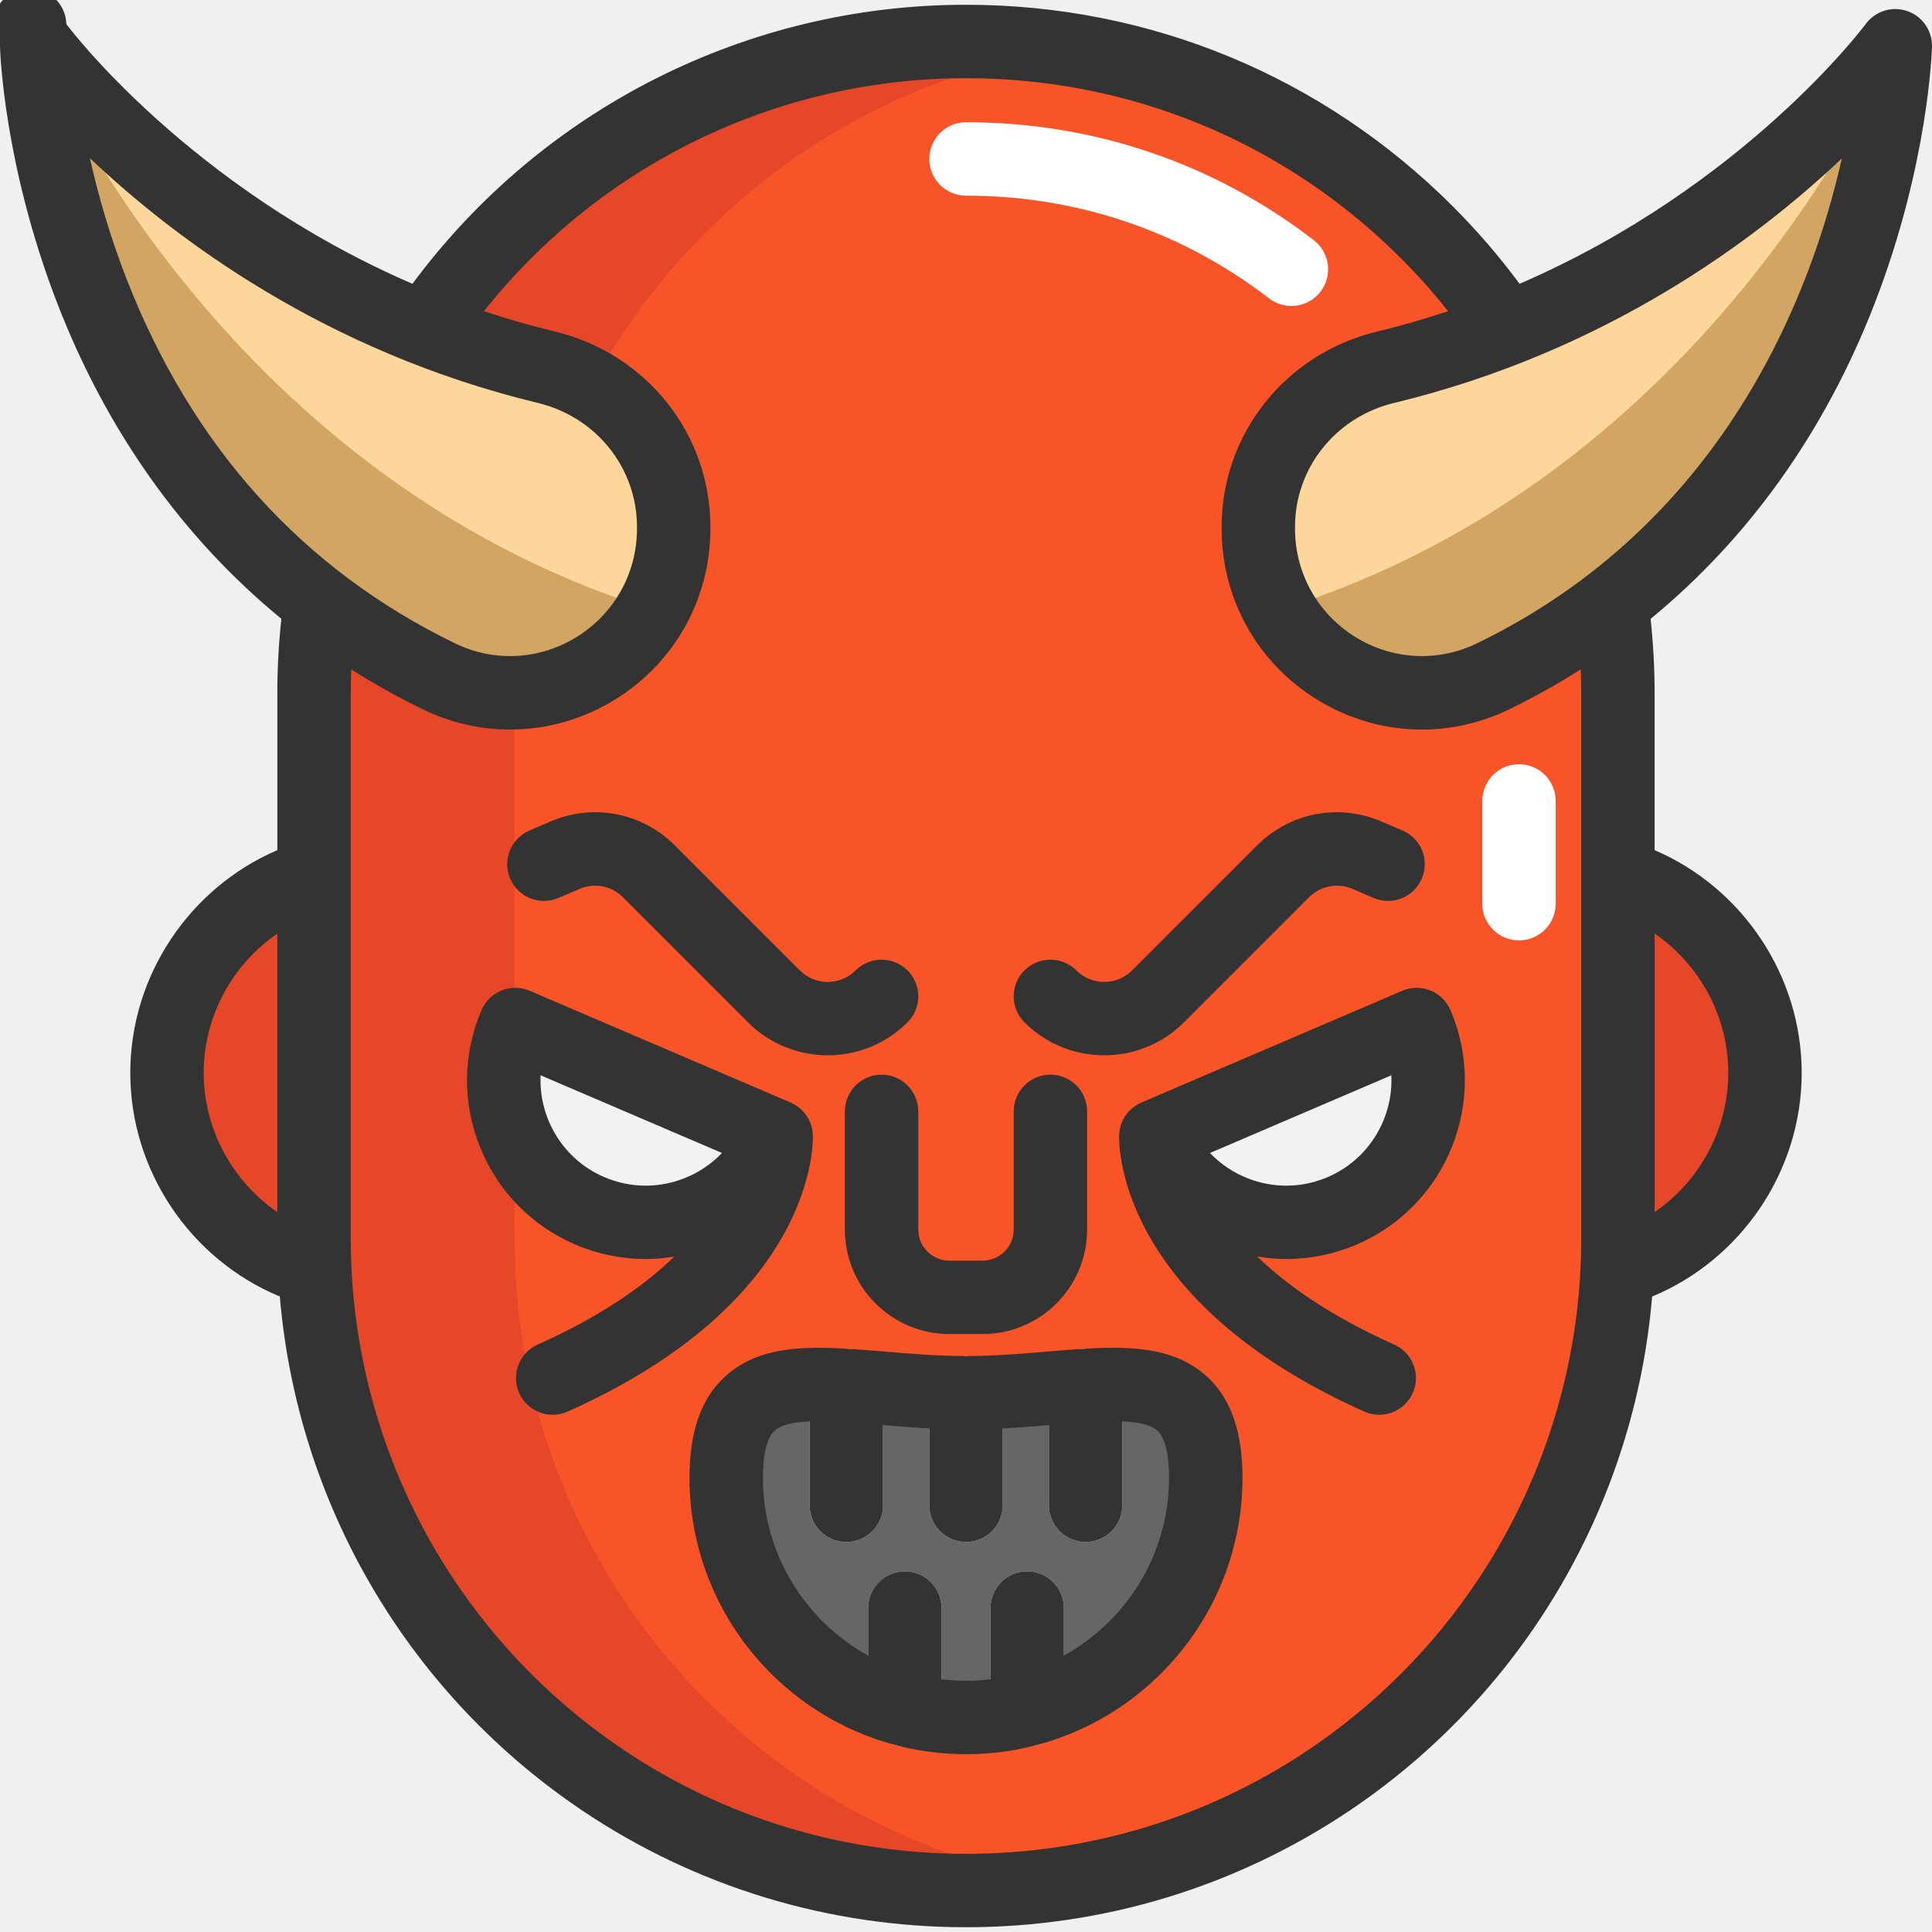
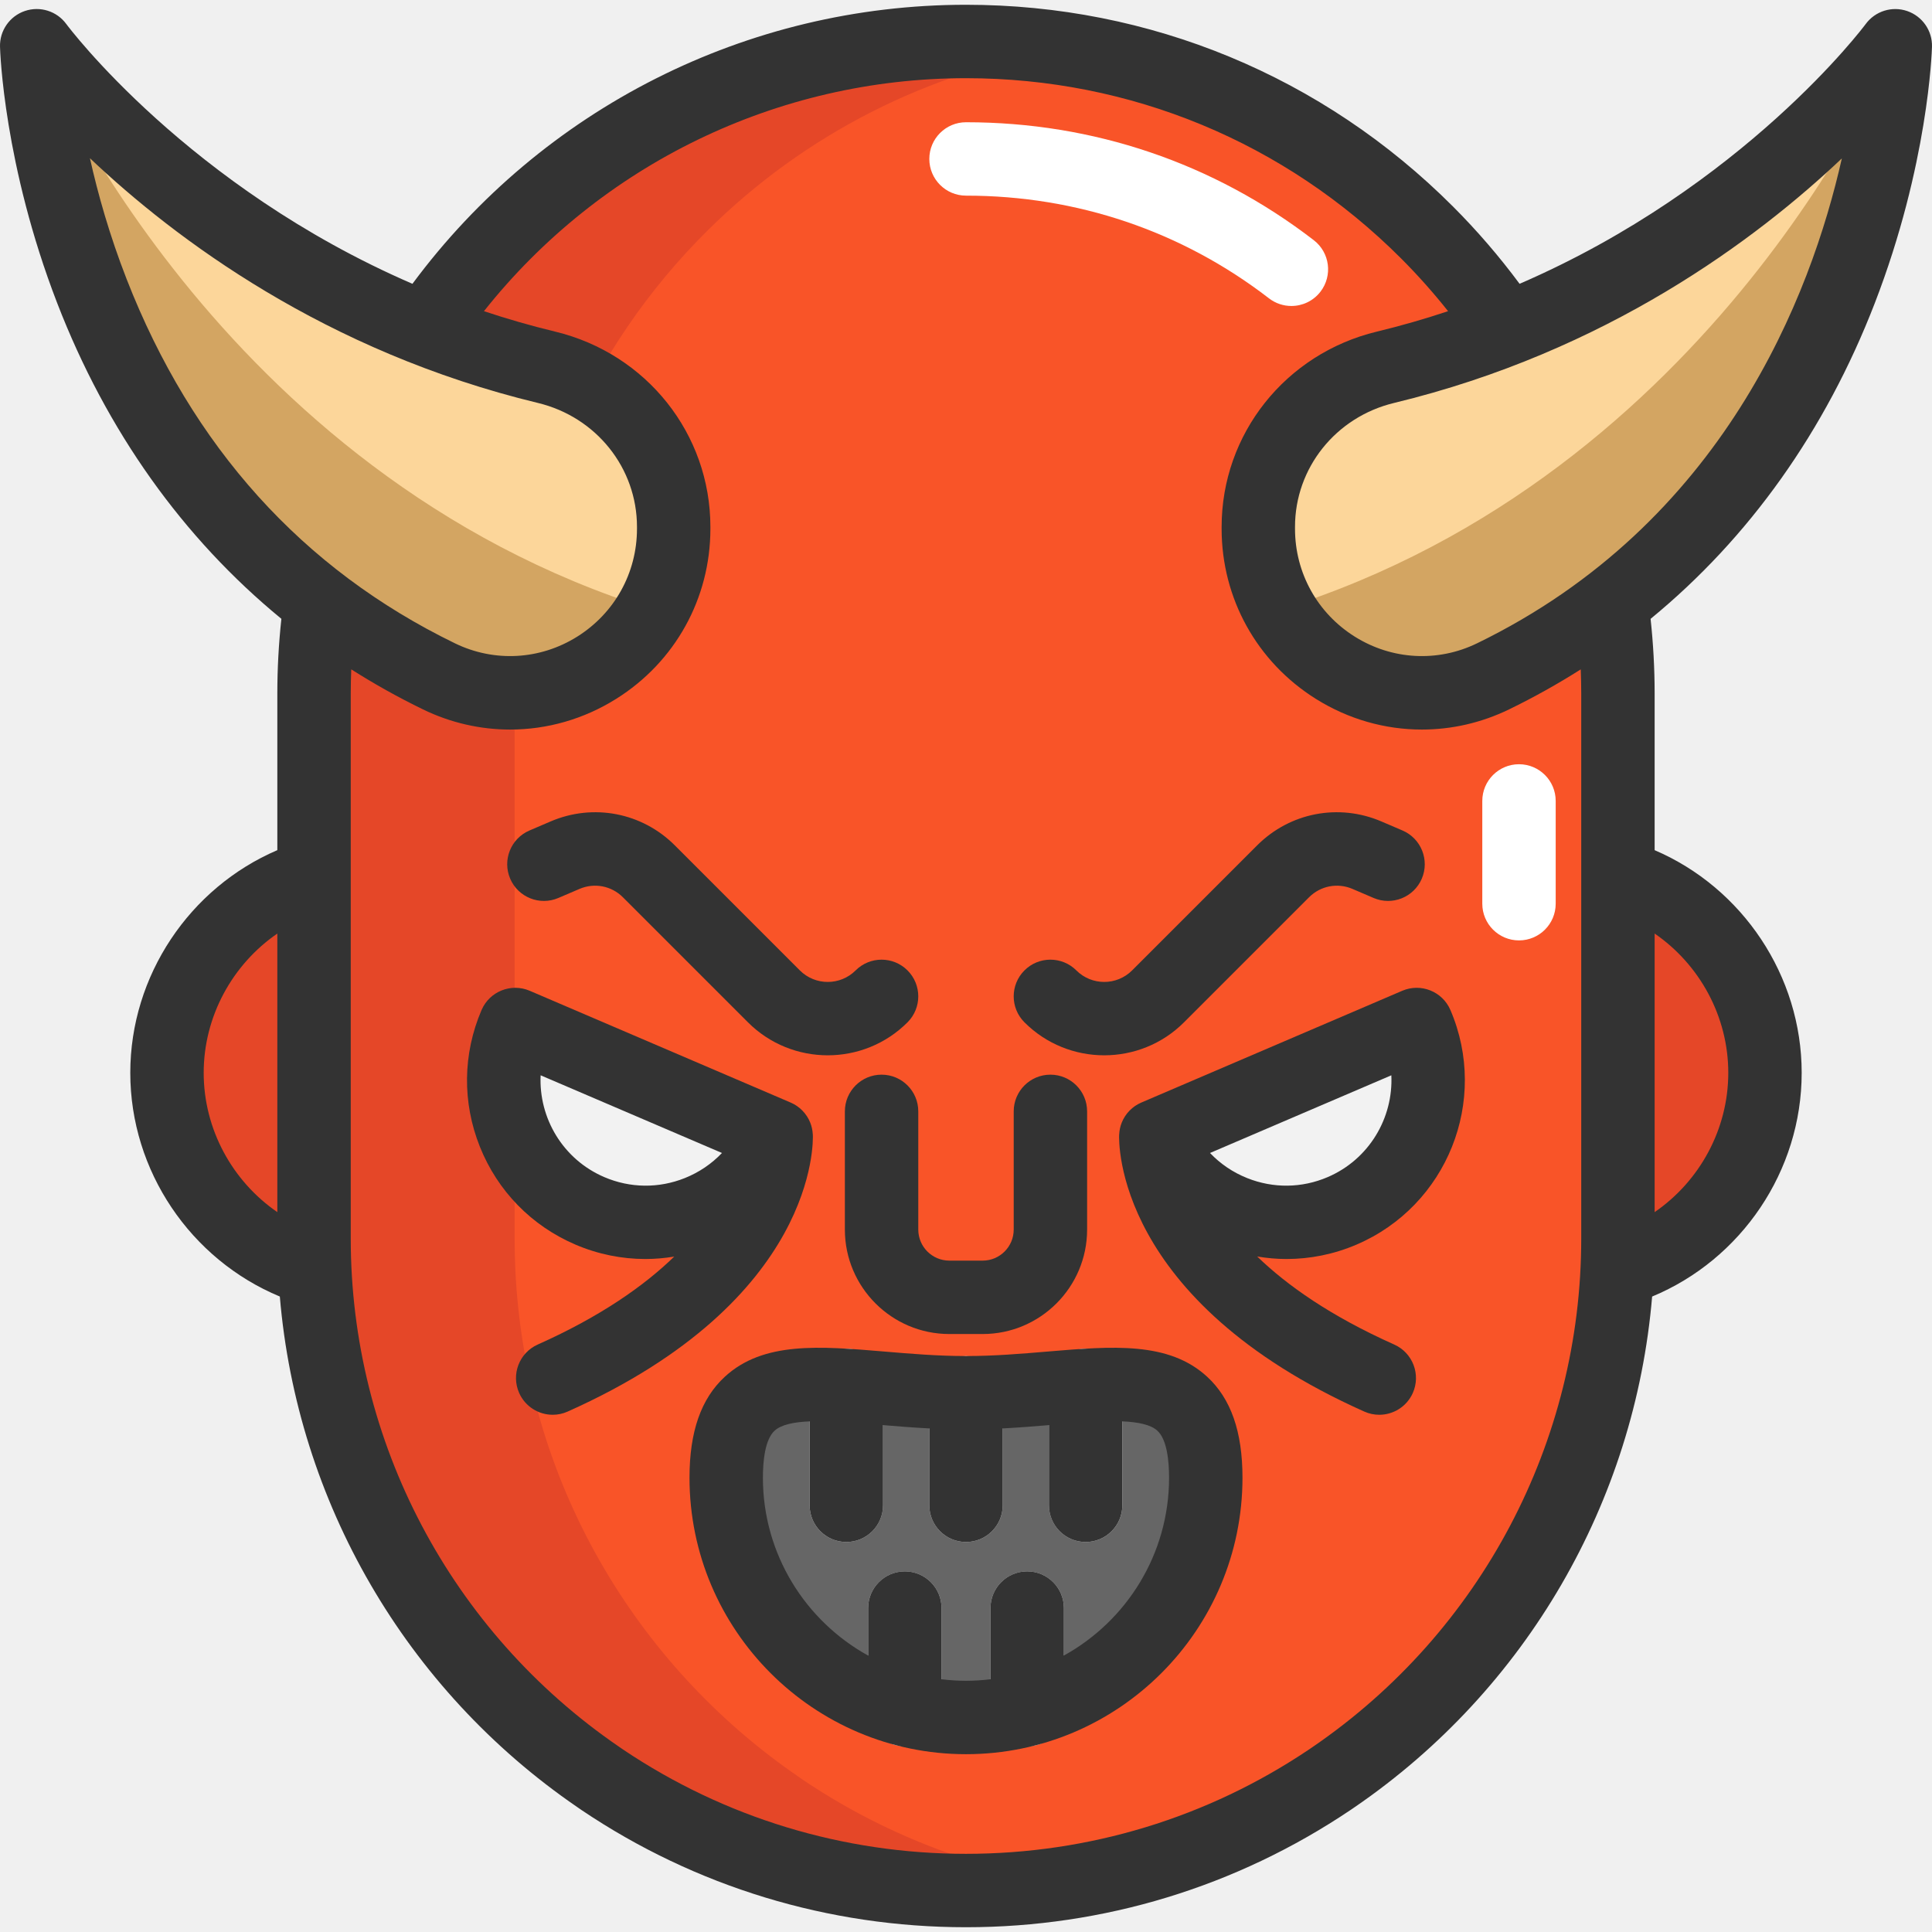
- <svg xmlns="http://www.w3.org/2000/svg" viewBox="0 0 512.001 512.001">
-   <path d="M306.297 301.13c8.183 19.09 30.295 27.934 49.384 19.751 19.09-8.17 27.934-30.282 19.764-49.371l-69.148 29.62zm-18.584 66.036c-9.324.571-20.153 1.932-31.708 1.932h-.013c-11.542 0-22.371-1.362-31.708-1.932-19.038-1.193-31.838.895-31.838 24.446 0 29.491 20.101 54.299 47.348 61.458a63.507 63.507 0 0 0 16.198 2.088c5.602 0 11.036-.726 16.224-2.088 27.247-7.172 47.322-31.968 47.322-61.458 0-23.551-12.8-25.639-31.825-24.446zM205.7 301.13l-69.149-29.62c-8.183 19.09.674 41.201 19.764 49.371 19.09 8.183 41.202-.661 49.385-19.751zm223.072-16.807v43.925c0 2.788-.065 5.564-.195 8.326-2.646 55.804-31.773 104.67-75.075 134.329-.376.272-.765.519-1.141.778-27.519 18.519-60.667 29.335-96.357 29.335s-68.837-10.816-96.37-29.335c-.363-.259-.752-.506-1.128-.778-43.315-29.659-72.443-78.525-75.088-134.329a177.09 177.09 0 0 1-.195-8.326V183.777c0-8.118.558-16.107 1.647-23.927 9.298 7.146 19.738 13.708 31.462 19.401 28.751 13.954 62.197-7.172 62.197-39.126v-.506c0-20.218-14.019-37.531-33.679-42.278a244.098 244.098 0 0 1-32.123-10.167c31.06-45.961 83.634-76.178 143.277-76.178 47.711 0 90.91 19.336 122.164 50.603a173.61 173.61 0 0 1 21.1 25.574v.013a244.098 244.098 0 0 1-32.123 10.154c-19.66 4.747-33.679 22.06-33.679 42.278v.506c0 31.955 33.446 53.08 62.197 39.126 11.737-5.693 22.176-12.255 31.462-19.401a173.42 173.42 0 0 1 1.647 23.927v100.547z" fill="#f95428" />
-   <path d="M212.791 471.68c-.363-.259-.752-.519-1.128-.791-43.302-29.646-72.443-78.525-75.088-134.316a177.09 177.09 0 0 1-.195-8.326v-144.47c0-48.088 19.647-91.597 51.356-122.916 25.236-24.931 58.116-42.147 94.809-47.82a172.895 172.895 0 0 0-26.539-2.044c-47.335 0-90.223 19.038-121.425 49.864-31.708 31.319-51.356 74.829-51.356 122.916v144.471c0 2.788.065 5.564.195 8.326 2.646 55.791 31.786 104.669 75.088 134.316.376.272.765.532 1.128.791 27.532 18.519 60.68 29.335 96.37 29.335 9.039 0 17.914-.7 26.578-2.037-25.543-3.944-49.235-13.471-69.793-27.299z" fill="#e54728" />
-   <g fill="#fcd69a">
-     <path d="M178.531 139.619v.506c0 7.963-2.075 15.251-5.641 21.489-10.738 18.817-34.963 28.116-56.556 17.637-11.724-5.693-22.163-12.255-31.462-19.401C12.208 103.981 9.731 12.125 9.731 12.125s0 .013.026.039c1.089 1.465 36.39 48.814 102.971 75.01a244.098 244.098 0 0 0 32.123 10.167c19.66 4.747 33.68 22.06 33.68 42.278zM502.279 12.125s-2.49 91.857-75.153 147.725c-9.286 7.146-19.725 13.708-31.462 19.401-28.751 13.954-62.197-7.172-62.197-39.126v-.506c0-20.218 14.019-37.531 33.679-42.278a244.098 244.098 0 0 0 32.123-10.154v-.013c67.657-26.612 103.01-75.049 103.01-75.049z" />
+ <svg xmlns="http://www.w3.org/2000/svg" version="1.1" id="Layer_1" x="0px" y="0px" viewBox="0 0 512.001 512.001" style="enable-background:new 0 0 512.001 512.001;" xml:space="preserve">
+   <path style="fill:#F95428;" d="M306.297,301.13c8.183,19.09,30.295,27.934,49.384,19.751c19.09-8.17,27.934-30.282,19.764-49.371  L306.297,301.13z M287.713,367.166c-9.324,0.571-20.153,1.932-31.708,1.932h-0.013c-11.542,0-22.371-1.362-31.708-1.932  c-19.038-1.193-31.838,0.895-31.838,24.446c0,29.491,20.101,54.299,47.348,61.458c5.174,1.362,10.595,2.088,16.198,2.088  c5.602,0,11.036-0.726,16.224-2.088c27.247-7.172,47.322-31.968,47.322-61.458C319.538,368.061,306.738,365.973,287.713,367.166z   M205.7,301.13l-69.149-29.62c-8.183,19.09,0.674,41.201,19.764,49.371C175.405,329.064,197.517,320.22,205.7,301.13z   M428.772,284.323v43.925c0,2.788-0.065,5.564-0.195,8.326c-2.646,55.804-31.773,104.67-75.075,134.329  c-0.376,0.272-0.765,0.519-1.141,0.778c-27.519,18.519-60.667,29.335-96.357,29.335s-68.837-10.816-96.37-29.335  c-0.363-0.259-0.752-0.506-1.128-0.778c-43.315-29.659-72.443-78.525-75.088-134.329c-0.13-2.762-0.195-5.538-0.195-8.326v-43.925  v-52.212v-48.334c0-8.118,0.558-16.107,1.647-23.927c9.298,7.146,19.738,13.708,31.462,19.401  c28.751,13.954,62.197-7.172,62.197-39.126v-0.506c0-20.218-14.019-37.531-33.679-42.278c-11.412-2.762-22.124-6.225-32.123-10.167  c31.06-45.961,83.634-76.178,143.277-76.178c47.711,0,90.91,19.336,122.164,50.603c7.82,7.82,14.888,16.379,21.1,25.574v0.013  c-9.999,3.942-20.711,7.392-32.123,10.154c-19.66,4.747-33.679,22.06-33.679,42.278v0.506c0,31.955,33.446,53.08,62.197,39.126  c11.737-5.693,22.176-12.255,31.462-19.401c1.089,7.82,1.647,15.809,1.647,23.927v48.334L428.772,284.323L428.772,284.323z" />
+   <path style="fill:#E54728;" d="M212.791,471.68c-0.363-0.259-0.752-0.519-1.128-0.791c-43.302-29.646-72.443-78.525-75.088-134.316  c-0.13-2.762-0.195-5.538-0.195-8.326V284.31v-52.199v-21.256v-27.078c0-48.088,19.647-91.597,51.356-122.916  c25.236-24.931,58.116-42.147,94.809-47.82c-8.659-1.344-17.517-2.044-26.539-2.044c-47.335,0-90.223,19.038-121.425,49.864  c-31.708,31.319-51.356,74.829-51.356,122.916v27.078v21.256v52.199v43.938c0,2.788,0.065,5.564,0.195,8.326  c2.646,55.791,31.786,104.669,75.088,134.316c0.376,0.272,0.765,0.532,1.128,0.791c27.532,18.519,60.68,29.335,96.37,29.335  c9.039,0,17.914-0.7,26.578-2.037C257.041,495.035,233.349,485.508,212.791,471.68z" />
+   <g>
+     <path style="fill:#FCD69A;" d="M178.531,139.619v0.506c0,7.963-2.075,15.251-5.641,21.489   c-10.738,18.817-34.963,28.116-56.556,17.637c-11.724-5.693-22.163-12.255-31.462-19.401C12.208,103.981,9.731,12.125,9.731,12.125   s0,0.013,0.026,0.039c1.089,1.465,36.39,48.814,102.971,75.01c9.999,3.942,20.711,7.405,32.123,10.167   C164.511,102.088,178.531,119.401,178.531,139.619z" />
+     <path style="fill:#FCD69A;" d="M502.279,12.125c0,0-2.49,91.857-75.153,147.725c-9.286,7.146-19.725,13.708-31.462,19.401   c-28.751,13.954-62.197-7.172-62.197-39.126v-0.506c0-20.218,14.019-37.531,33.679-42.278c11.412-2.762,22.124-6.212,32.123-10.154   v-0.013C466.926,60.562,502.279,12.125,502.279,12.125z" />
  </g>
-   <g fill="#d3a562">
-     <path d="M172.889 161.614c-10.738 18.817-34.963 28.116-56.556 17.637-11.724-5.693-22.163-12.255-31.462-19.401C12.208 103.981 9.731 12.125 9.731 12.125s0 .013.026.039c.986 2.399 47.556 113.462 163.132 149.45zM339.121 161.614c10.738 18.817 34.963 28.116 56.556 17.637 11.724-5.693 22.163-12.255 31.462-19.401 72.663-55.869 75.14-147.725 75.14-147.725s0 .013-.026.039c-.986 2.399-47.556 113.462-163.132 149.45z" />
+   <g>
+     <path style="fill:#D3A562;" d="M172.889,161.614c-10.738,18.817-34.963,28.116-56.556,17.637   c-11.724-5.693-22.163-12.255-31.462-19.401C12.208,103.981,9.731,12.125,9.731,12.125s0,0.013,0.026,0.039   C10.743,14.563,57.313,125.626,172.889,161.614z" />
+     <path style="fill:#D3A562;" d="M339.121,161.614c10.738,18.817,34.963,28.116,56.556,17.637   c11.724-5.693,22.163-12.255,31.462-19.401c72.663-55.869,75.14-147.725,75.14-147.725s0,0.013-0.026,0.039   C501.267,14.563,454.697,125.626,339.121,161.614z" />
  </g>
-   <g fill="#f2f2f2">
-     <path d="M375.446 271.51c8.17 19.09-.674 41.201-19.764 49.371-19.09 8.183-41.201-.661-49.384-19.751l69.148-29.62zM136.551 271.51l69.149 29.62c-8.183 19.09-30.295 27.934-49.384 19.751-19.09-8.17-27.948-30.282-19.765-49.371z" />
+   <g>
+     <path style="fill:#F2F2F2;" d="M375.446,271.51c8.17,19.09-0.674,41.201-19.764,49.371c-19.09,8.183-41.201-0.661-49.384-19.751   L375.446,271.51z" />
+     <path style="fill:#F2F2F2;" d="M136.551,271.51l69.149,29.62c-8.183,19.09-30.295,27.934-49.384,19.751   C137.226,312.711,128.368,290.599,136.551,271.51z" />
  </g>
-   <path d="M287.713 367.166c19.025-1.193 31.825.895 31.825 24.446 0 29.491-20.075 54.286-47.322 61.458a63.785 63.785 0 0 1-16.224 2.088 63.519 63.519 0 0 1-16.198-2.088c-27.247-7.159-47.348-31.968-47.348-61.458 0-23.551 12.8-25.639 31.838-24.446 9.337.571 20.166 1.932 31.708 1.932h.013c11.555 0 22.384-1.362 31.708-1.932z" fill="#666" />
-   <g fill="#e54728">
-     <path d="M83.224 328.247c0 2.788.065 5.564.195 8.326-22.63-6.601-39.165-27.506-39.165-52.263 0-24.679 16.444-45.546 38.971-52.199v96.136zM428.772 232.111c22.526 6.653 38.971 27.519 38.971 52.199 0 24.757-16.535 45.662-39.165 52.263.13-2.762.195-5.538.195-8.326v-43.925l-.001-52.211z" />
+   <path style="fill:#666666;" d="M287.713,367.166c19.025-1.193,31.825,0.895,31.825,24.446c0,29.491-20.075,54.286-47.322,61.458  c-5.187,1.362-10.621,2.088-16.224,2.088c-5.602,0-11.023-0.726-16.198-2.088c-27.247-7.159-47.348-31.968-47.348-61.458  c0-23.551,12.8-25.639,31.838-24.446c9.337,0.571,20.166,1.932,31.708,1.932h0.013C267.56,369.098,278.389,367.736,287.713,367.166z  " />
+   <g>
+     <path style="fill:#E54728;" d="M83.224,328.247c0,2.788,0.065,5.564,0.195,8.326c-22.63-6.601-39.165-27.506-39.165-52.263   c0-24.679,16.444-45.546,38.971-52.199v52.212V328.247z" />
+     <path style="fill:#E54728;" d="M428.772,232.111c22.526,6.653,38.971,27.519,38.971,52.199c0,24.757-16.535,45.662-39.165,52.263   c0.13-2.762,0.195-5.538,0.195-8.326v-43.925L428.772,232.111L428.772,232.111z" />
  </g>
-   <path d="M342.227 81.088c-2.072 0-4.16-.66-5.929-2.023-23.107-17.806-50.872-27.217-80.292-27.217-5.372 0-9.726-4.355-9.726-9.726s4.355-9.726 9.726-9.726c33.755 0 65.625 10.809 92.165 31.261 4.255 3.278 5.047 9.387 1.768 13.642a9.718 9.718 0 0 1-7.712 3.789z" fill="#fff" />
-   <g fill="#f2f2f2">
-     <path d="M224.284 408.652c-5.372 0-9.726-4.355-9.726-9.726v-31.76c0-5.372 4.355-9.765 9.726-9.765 5.372 0 9.726 4.316 9.726 9.688v31.838c0 5.371-4.355 9.725-9.726 9.725zM256.005 408.652c-5.372 0-9.726-4.355-9.726-9.726v-29.828c0-5.372 4.355-9.726 9.726-9.726s9.726 4.355 9.726 9.726v29.828c0 5.372-4.355 9.726-9.726 9.726zM287.713 408.652c-5.372 0-9.726-4.355-9.726-9.726v-31.76c0-5.372 4.355-9.765 9.726-9.765 5.372 0 9.726 4.316 9.726 9.688v31.838c.001 5.371-4.354 9.725-9.726 9.725zM239.794 462.796c-5.372 0-9.726-4.355-9.726-9.726v-26.91c0-5.372 4.355-9.726 9.726-9.726 5.372 0 9.726 4.355 9.726 9.726v26.91c.001 5.371-4.354 9.726-9.726 9.726zM272.216 462.796c-5.372 0-9.726-4.355-9.726-9.726v-26.91c0-5.372 4.355-9.726 9.726-9.726s9.726 4.355 9.726 9.726v26.91c0 5.371-4.355 9.726-9.726 9.726z" />
+   <path style="fill:#FFFFFF;" d="M342.227,81.088c-2.072,0-4.16-0.66-5.929-2.023c-23.107-17.806-50.872-27.217-80.292-27.217  c-5.372,0-9.726-4.355-9.726-9.726s4.355-9.726,9.726-9.726c33.755,0,65.625,10.809,92.165,31.261  c4.255,3.278,5.047,9.387,1.768,13.642C348.022,79.783,345.141,81.088,342.227,81.088z" />
+   <g>
+     <path style="fill:#F2F2F2;" d="M224.284,408.652c-5.372,0-9.726-4.355-9.726-9.726v-31.76c0-5.372,4.355-9.765,9.726-9.765   c5.372,0,9.726,4.316,9.726,9.688v31.838C234.01,404.298,229.655,408.652,224.284,408.652z" />
+     <path style="fill:#F2F2F2;" d="M256.005,408.652c-5.372,0-9.726-4.355-9.726-9.726v-29.828c0-5.372,4.355-9.726,9.726-9.726   s9.726,4.355,9.726,9.726v29.828C265.731,404.298,261.376,408.652,256.005,408.652z" />
+     <path style="fill:#F2F2F2;" d="M287.713,408.652c-5.372,0-9.726-4.355-9.726-9.726v-31.76c0-5.372,4.355-9.765,9.726-9.765   c5.372,0,9.726,4.316,9.726,9.688v31.838C297.44,404.298,293.085,408.652,287.713,408.652z" />
+     <path style="fill:#F2F2F2;" d="M239.794,462.796c-5.372,0-9.726-4.355-9.726-9.726v-26.91c0-5.372,4.355-9.726,9.726-9.726   c5.372,0,9.726,4.355,9.726,9.726v26.91C249.521,458.441,245.166,462.796,239.794,462.796z" />
+     <path style="fill:#F2F2F2;" d="M272.216,462.796c-5.372,0-9.726-4.355-9.726-9.726v-26.91c0-5.372,4.355-9.726,9.726-9.726   s9.726,4.355,9.726,9.726v26.91C281.942,458.441,277.587,462.796,272.216,462.796z" />
  </g>
-   <path d="M402.55 249.217c-5.372 0-9.726-4.355-9.726-9.726v-27.234c0-5.372 4.355-9.726 9.726-9.726 5.372 0 9.726 4.355 9.726 9.726v27.234c0 5.371-4.354 9.726-9.726 9.726z" fill="#fff" />
-   <g fill="#333">
-     <path d="M147.974 237.971l5.602-2.4a10.394 10.394 0 0 1 11.503 2.215l33.139 33.139c5.829 5.829 13.486 8.743 21.143 8.743s15.315-2.914 21.143-8.743c3.798-3.798 3.798-9.957 0-13.754-3.799-3.798-9.957-3.798-13.755 0-4.075 4.073-10.702 4.073-14.776 0l-33.139-33.139c-8.694-8.695-21.616-11.183-32.921-6.34l-5.601 2.4c-4.938 2.115-7.225 7.834-5.108 12.771 2.115 4.939 7.834 7.225 12.77 5.108zM292.633 279.668c7.657 0 15.315-2.914 21.143-8.743l33.139-33.139a10.393 10.393 0 0 1 11.503-2.215l5.601 2.4c4.937 2.116 10.655-.17 12.771-5.108 2.116-4.937-.171-10.655-5.108-12.771l-5.601-2.4c-11.303-4.844-24.227-2.355-32.922 6.34L300.02 257.17c-4.075 4.073-10.702 4.073-14.776 0-3.799-3.798-9.957-3.798-13.755 0s-3.798 9.957 0 13.754c5.83 5.83 13.488 8.744 21.144 8.744z" />
-     <path d="M496.836 80.342C511 43.699 511.963 13.643 511.997 12.383a9.723 9.723 0 0 0-6.574-9.458 9.732 9.732 0 0 0-10.997 3.451c-.375.511-32.215 43.105-91.72 68.835a183.817 183.817 0 0 0-17.659-20.49C350.591 20.248 304.763 1.265 256.004 1.265c-58.046 0-112.291 27.506-146.701 73.947C49.794 49.482 17.952 6.888 17.584 6.386A9.726 9.726 0 1 0 .003 12.381C.037 13.643 1 43.698 15.165 80.34c13.114 33.928 33.327 62.258 59.404 83.651a184.75 184.75 0 0 0-1.074 19.778V225.3c-23.266 9.973-38.968 33.268-38.968 59.01 0 26.009 15.993 49.47 39.631 59.285 4.581 54.333 33.283 104.082 78.762 135.265.246.176.497.346.744.514l.309.211c.077.054.153.108.231.161 30.143 20.275 65.344 30.991 101.798 30.991 36.46 0 71.658-10.717 101.888-31.061l.318-.214c.294-.196.587-.394.878-.6 45.472-31.186 74.169-80.933 78.748-135.264 23.638-9.815 39.632-33.276 39.632-59.285 0-25.741-15.702-49.038-38.969-59.01v-41.528c0-6.614-.368-13.24-1.073-19.772 26.082-21.397 46.296-49.729 59.412-83.661zm-8.727-38.358c-8.205 36.433-31.413 96.796-96.698 128.511-10.414 5.059-22.51 4.398-32.362-1.768-9.929-6.215-15.857-16.907-15.857-28.6v-.504c0-15.601 10.789-29.103 26.237-32.833 56.341-13.604 96.102-43.425 118.68-64.806zM33.553 73.955c-4.539-11.634-7.626-22.621-9.72-32.026 22.569 21.384 62.348 51.245 118.737 64.862 15.448 3.73 26.237 17.231 26.237 32.833v.504c0 11.694-5.928 22.384-15.857 28.6-9.851 6.165-21.949 6.825-32.362 1.768-40.418-19.636-69.701-52.117-87.035-96.541zM53.98 284.311c0-14.952 7.602-28.716 19.515-36.91v73.825c-11.917-8.192-19.515-21.948-19.515-36.915zm404.034 0c0 14.968-7.598 28.724-19.516 36.915V247.4c11.914 8.193 19.516 21.958 19.516 36.911zm-38.969-100.539v144.47c0 53.834-26.557 104.162-71.039 134.631-.07.048-.139.096-.207.145-.128.092-.261.179-.39.266l-.477.323c-26.909 18.107-58.35 27.678-90.927 27.678-32.534 0-63.944-9.547-90.845-27.614-.2-.141-.405-.28-.611-.419-.112-.077-.227-.152-.338-.232a5.208 5.208 0 0 0-.209-.147c-44.49-30.463-71.051-80.793-71.051-134.63v-144.47c0-2.131.052-4.26.134-6.388a192.218 192.218 0 0 0 19.005 10.61c7.356 3.574 15.239 5.346 23.101 5.346 9.75 0 19.463-2.727 28.082-8.122 15.647-9.794 24.988-26.649 24.988-45.088v-.504c0-24.618-16.911-45.896-41.123-51.742a231.317 231.317 0 0 1-18.885-5.42c30.854-38.869 77.723-61.743 127.752-61.743 43.561 0 84.505 16.959 115.287 47.754a164.496 164.496 0 0 1 12.463 13.989 231.456 231.456 0 0 1-18.886 5.421c-24.214 5.846-41.125 27.125-41.125 51.742v.504c0 18.439 9.341 35.294 24.988 45.088 8.62 5.396 18.332 8.122 28.083 8.122 7.859 0 15.745-1.771 23.101-5.346a192.265 192.265 0 0 0 18.998-10.604c.079 2.124.131 4.252.131 6.38z" />
-     <path d="M359.509 329.827c23.992-10.278 35.15-38.158 24.872-62.149-2.115-4.938-7.833-7.225-12.77-5.111l-69.141 29.618a9.721 9.721 0 0 0-5.2 5.326 9.695 9.695 0 0 0-.674 3.159h-.012c-.083 1.775-1.277 43.813 64.971 73.414a9.692 9.692 0 0 0 3.962.848 9.73 9.73 0 0 0 3.973-18.609c-16.87-7.537-28.413-15.684-36.319-23.338 2.555.425 5.147.668 7.763.668a47.119 47.119 0 0 0 18.575-3.826zm9.212-44.86c.534 11.294-5.884 22.272-16.872 26.98-6.847 2.932-14.425 3.023-21.339.257a27.784 27.784 0 0 1-9.844-6.65l48.055-20.587zM319.893 364.839c-10.187-9.367-25.064-8.113-42.285-6.662-6.943.585-14.125 1.189-21.611 1.189-7.485 0-14.667-.604-21.611-1.189-17.224-1.451-32.099-2.704-42.285 6.662-6.309 5.8-9.375 14.555-9.375 26.767 0 40.402 32.87 73.273 73.273 73.273s73.273-32.87 73.273-73.273c-.002-12.212-3.069-20.968-9.379-26.767zm-37.952 73.902v-12.586c0-5.372-4.355-9.726-9.726-9.726s-9.726 4.355-9.726 9.726v18.865a54.107 54.107 0 0 1-6.491.406 54.32 54.32 0 0 1-6.478-.403v-18.867c0-5.372-4.355-9.726-9.726-9.726-5.372 0-9.726 4.355-9.726 9.726v12.594c-16.61-9.173-27.889-26.863-27.889-47.143 0-4.382.536-10.1 3.088-12.446 1.764-1.621 5.08-2.305 9.295-2.481v22.242c0 5.372 4.355 9.726 9.726 9.726 5.372 0 9.726-4.355 9.726-9.726v-21.254c3.856.324 7.97.654 12.264.879v20.375c0 5.372 4.355 9.726 9.726 9.726 5.372 0 9.726-4.355 9.726-9.726v-20.376c4.29-.224 8.4-.555 12.251-.878v21.254c0 5.372 4.355 9.726 9.726 9.726s9.726-4.355 9.726-9.726v-22.244c4.216.176 7.532.862 9.295 2.483 2.552 2.346 3.088 8.064 3.088 12.446.001 20.273-11.273 37.959-27.875 47.134zM243.353 294.524c0-5.372-4.355-9.726-9.726-9.726-5.372 0-9.726 4.355-9.726 9.726v31.328c0 15.263 12.416 27.679 27.679 27.679h8.837c15.263 0 27.679-12.416 27.679-27.679v-31.328c0-5.372-4.355-9.726-9.726-9.726-5.372 0-9.726 4.355-9.726 9.726v31.328c0 4.536-3.69 8.226-8.226 8.226h-8.837c-4.536 0-8.226-3.69-8.226-8.226v-31.328zM215.409 300.669c-.001-.03-.012-.058-.014-.088a9.698 9.698 0 0 0-.672-3.07 9.718 9.718 0 0 0-5.2-5.326l-69.141-29.618c-4.937-2.114-10.655.172-12.77 5.111-4.979 11.622-5.133 24.487-.436 36.226 4.699 11.738 13.686 20.944 25.308 25.923a47.076 47.076 0 0 0 18.574 3.824c2.565 0 5.11-.231 7.618-.641-7.902 7.67-19.41 15.822-36.173 23.311a9.726 9.726 0 0 0-4.913 12.848 9.727 9.727 0 0 0 12.848 4.913c66.25-29.601 65.056-71.638 64.971-73.413zm-55.264 11.277c-10.99-4.708-17.406-15.684-16.872-26.98l48.056 20.586a27.815 27.815 0 0 1-9.844 6.65c-6.915 2.768-14.494 2.677-21.34-.256z" />
+   <path style="fill:#FFFFFF;" d="M402.55,249.217c-5.372,0-9.726-4.355-9.726-9.726v-27.234c0-5.372,4.355-9.726,9.726-9.726  c5.372,0,9.726,4.355,9.726,9.726v27.234C412.276,244.862,407.922,249.217,402.55,249.217z" />
+   <g>
+     <path style="fill:#333333;" d="M147.974,237.971l5.602-2.4c3.949-1.694,8.465-0.824,11.503,2.215l33.139,33.139   c5.829,5.829,13.486,8.743,21.143,8.743c7.657,0,15.315-2.914,21.143-8.743c3.798-3.798,3.798-9.957,0-13.754   c-3.799-3.798-9.957-3.798-13.755,0c-4.075,4.073-10.702,4.073-14.776,0l-33.139-33.139c-8.694-8.695-21.616-11.183-32.921-6.34   l-5.601,2.4c-4.938,2.115-7.225,7.834-5.108,12.771C137.319,237.802,143.038,240.088,147.974,237.971z" />
+     <path style="fill:#333333;" d="M292.633,279.668c7.657,0,15.315-2.914,21.143-8.743l33.139-33.139   c3.037-3.039,7.553-3.909,11.503-2.215l5.601,2.4c4.937,2.116,10.655-0.17,12.771-5.108c2.116-4.937-0.171-10.655-5.108-12.771   l-5.601-2.4c-11.303-4.844-24.227-2.355-32.922,6.34L300.02,257.17c-4.075,4.073-10.702,4.073-14.776,0   c-3.799-3.798-9.957-3.798-13.755,0c-3.798,3.798-3.798,9.957,0,13.754C277.319,276.754,284.977,279.668,292.633,279.668z" />
+     <path style="fill:#333333;" d="M496.836,80.342C511,43.699,511.963,13.643,511.997,12.383c0.115-4.251-2.55-8.079-6.574-9.458   c-4.024-1.38-8.48,0.022-10.997,3.451c-0.375,0.511-32.215,43.105-91.72,68.835c-5.373-7.247-11.287-14.119-17.659-20.49   C350.591,20.248,304.763,1.265,256.004,1.265c-58.046,0-112.291,27.506-146.701,73.947C49.794,49.482,17.952,6.888,17.584,6.386   C15.073,2.946,10.62,1.54,6.586,2.913c-4.031,1.375-6.698,5.212-6.583,9.468c0.034,1.262,0.997,31.317,15.162,67.959   c13.114,33.928,33.327,62.258,59.404,83.651c-0.705,6.535-1.074,13.162-1.074,19.778V225.3   c-23.266,9.973-38.968,33.268-38.968,59.01c0,26.009,15.993,49.47,39.631,59.285c4.581,54.333,33.283,104.082,78.762,135.265   c0.246,0.176,0.497,0.346,0.744,0.514l0.309,0.211c0.077,0.054,0.153,0.108,0.231,0.161   c30.143,20.275,65.344,30.991,101.798,30.991c36.46,0,71.658-10.717,101.888-31.061l0.318-0.214c0.294-0.196,0.587-0.394,0.878-0.6   c45.472-31.186,74.169-80.933,78.748-135.264c23.638-9.815,39.632-33.276,39.632-59.285c0-25.741-15.702-49.038-38.969-59.01   v-41.528c0-6.614-0.368-13.24-1.073-19.772C463.506,142.606,483.72,114.274,496.836,80.342z M488.109,41.984   c-8.205,36.433-31.413,96.796-96.698,128.511c-10.414,5.059-22.51,4.398-32.362-1.768c-9.929-6.215-15.857-16.907-15.857-28.6   v-0.504c0-15.601,10.789-29.103,26.237-32.833C425.77,93.186,465.531,63.365,488.109,41.984z M33.553,73.955   c-4.539-11.634-7.626-22.621-9.72-32.026c22.569,21.384,62.348,51.245,118.737,64.862c15.448,3.73,26.237,17.231,26.237,32.833   v0.504c0,11.694-5.928,22.384-15.857,28.6c-9.851,6.165-21.949,6.825-32.362,1.768C80.17,150.86,50.887,118.379,33.553,73.955z    M53.98,284.311c0-14.952,7.602-28.716,19.515-36.91v73.825C61.578,313.034,53.98,299.278,53.98,284.311z M458.014,284.311   c0,14.968-7.598,28.724-19.516,36.915V247.4C450.412,255.593,458.014,269.358,458.014,284.311z M419.045,183.772v144.47   c0,53.834-26.557,104.162-71.039,134.631c-0.07,0.048-0.139,0.096-0.207,0.145c-0.128,0.092-0.261,0.179-0.39,0.266l-0.477,0.323   c-26.909,18.107-58.35,27.678-90.927,27.678c-32.534,0-63.944-9.547-90.845-27.614c-0.2-0.141-0.405-0.28-0.611-0.419   c-0.112-0.077-0.227-0.152-0.338-0.232c-0.069-0.051-0.137-0.099-0.209-0.147c-44.49-30.463-71.051-80.793-71.051-134.63v-144.47   c0-2.131,0.052-4.26,0.134-6.388c6.089,3.865,12.424,7.412,19.005,10.61c7.356,3.574,15.239,5.346,23.101,5.346   c9.75,0,19.463-2.727,28.082-8.122c15.647-9.794,24.988-26.649,24.988-45.088v-0.504c0-24.618-16.911-45.896-41.123-51.742   c-6.53-1.577-12.825-3.399-18.885-5.42c30.854-38.869,77.723-61.743,127.752-61.743c43.561,0,84.505,16.959,115.287,47.754   c4.412,4.412,8.575,9.095,12.463,13.989c-6.06,2.021-12.357,3.844-18.886,5.421c-24.214,5.846-41.125,27.125-41.125,51.742v0.504   c0,18.439,9.341,35.294,24.988,45.088c8.62,5.396,18.332,8.122,28.083,8.122c7.859,0,15.745-1.771,23.101-5.346   c6.579-3.197,12.911-6.741,18.998-10.604C418.993,179.516,419.045,181.644,419.045,183.772z" />
+     <path style="fill:#333333;" d="M359.509,329.827c23.992-10.278,35.15-38.158,24.872-62.149c-2.115-4.938-7.833-7.225-12.77-5.111   l-69.141,29.618c-2.372,1.015-4.242,2.932-5.2,5.326c-0.407,1.017-0.624,2.084-0.674,3.159h-0.012   c-0.083,1.775-1.277,43.813,64.971,73.414c1.289,0.576,2.637,0.848,3.962,0.848c3.719,0,7.27-2.145,8.886-5.761   c2.19-4.905-0.008-10.656-4.913-12.848c-16.87-7.537-28.413-15.684-36.319-23.338c2.555,0.425,5.147,0.668,7.763,0.668   C347.143,333.651,353.451,332.422,359.509,329.827z M368.721,284.967c0.534,11.294-5.884,22.272-16.872,26.98   c-6.847,2.932-14.425,3.023-21.339,0.257c-3.783-1.513-7.118-3.784-9.844-6.65L368.721,284.967z" />
+     <path style="fill:#333333;" d="M319.893,364.839c-10.187-9.367-25.064-8.113-42.285-6.662c-6.943,0.585-14.125,1.189-21.611,1.189   c-7.485,0-14.667-0.604-21.611-1.189c-17.224-1.451-32.099-2.704-42.285,6.662c-6.309,5.8-9.375,14.555-9.375,26.767   c0,40.402,32.87,73.273,73.273,73.273s73.273-32.87,73.273-73.273C329.27,379.394,326.203,370.638,319.893,364.839z    M281.941,438.741v-12.586c0-5.372-4.355-9.726-9.726-9.726s-9.726,4.355-9.726,9.726v18.865c-2.129,0.257-4.293,0.406-6.491,0.406   c-2.194,0-4.352-0.148-6.478-0.403v-18.867c0-5.372-4.355-9.726-9.726-9.726c-5.372,0-9.726,4.355-9.726,9.726v12.594   c-16.61-9.173-27.889-26.863-27.889-47.143c0-4.382,0.536-10.1,3.088-12.446c1.764-1.621,5.08-2.305,9.295-2.481v22.242   c0,5.372,4.355,9.726,9.726,9.726c5.372,0,9.726-4.355,9.726-9.726v-21.254c3.856,0.324,7.97,0.654,12.264,0.879v20.375   c0,5.372,4.355,9.726,9.726,9.726c5.372,0,9.726-4.355,9.726-9.726v-20.376c4.29-0.224,8.4-0.555,12.251-0.878v21.254   c0,5.372,4.355,9.726,9.726,9.726s9.726-4.355,9.726-9.726v-22.244c4.216,0.176,7.532,0.862,9.295,2.483   c2.552,2.346,3.088,8.064,3.088,12.446C309.817,411.88,298.543,429.566,281.941,438.741z" />
+     <path style="fill:#333333;" d="M243.353,294.524c0-5.372-4.355-9.726-9.726-9.726c-5.372,0-9.726,4.355-9.726,9.726v31.328   c0,15.263,12.416,27.679,27.679,27.679h8.837c15.263,0,27.679-12.416,27.679-27.679v-31.328c0-5.372-4.355-9.726-9.726-9.726   c-5.372,0-9.726,4.355-9.726,9.726v31.328c0,4.536-3.69,8.226-8.226,8.226h-8.837c-4.536,0-8.226-3.69-8.226-8.226V294.524z" />
+     <path style="fill:#333333;" d="M215.409,300.669c-0.001-0.03-0.012-0.058-0.014-0.088c-0.058-1.044-0.276-2.08-0.672-3.07   c-0.958-2.395-2.828-4.311-5.2-5.326l-69.141-29.618c-4.937-2.114-10.655,0.172-12.77,5.111   c-4.979,11.622-5.133,24.487-0.436,36.226c4.699,11.738,13.686,20.944,25.308,25.923c6.059,2.595,12.364,3.824,18.574,3.824   c2.565,0,5.11-0.231,7.618-0.641c-7.902,7.67-19.41,15.822-36.173,23.311c-4.905,2.192-7.104,7.943-4.913,12.848   c1.616,3.616,5.165,5.761,8.886,5.761c1.325,0,2.674-0.272,3.962-0.848C216.688,344.481,215.494,302.444,215.409,300.669z    M160.145,311.946c-10.99-4.708-17.406-15.684-16.872-26.98l48.056,20.586c-2.726,2.866-6.063,5.136-9.844,6.65   C174.57,314.97,166.991,314.879,160.145,311.946z" />
  </g>
+   <g>
+ </g>
+   <g>
+ </g>
+   <g>
+ </g>
+   <g>
+ </g>
+   <g>
+ </g>
+   <g>
+ </g>
+   <g>
+ </g>
+   <g>
+ </g>
+   <g>
+ </g>
+   <g>
+ </g>
+   <g>
+ </g>
+   <g>
+ </g>
+   <g>
+ </g>
+   <g>
+ </g>
+   <g>
+ </g>
</svg>
